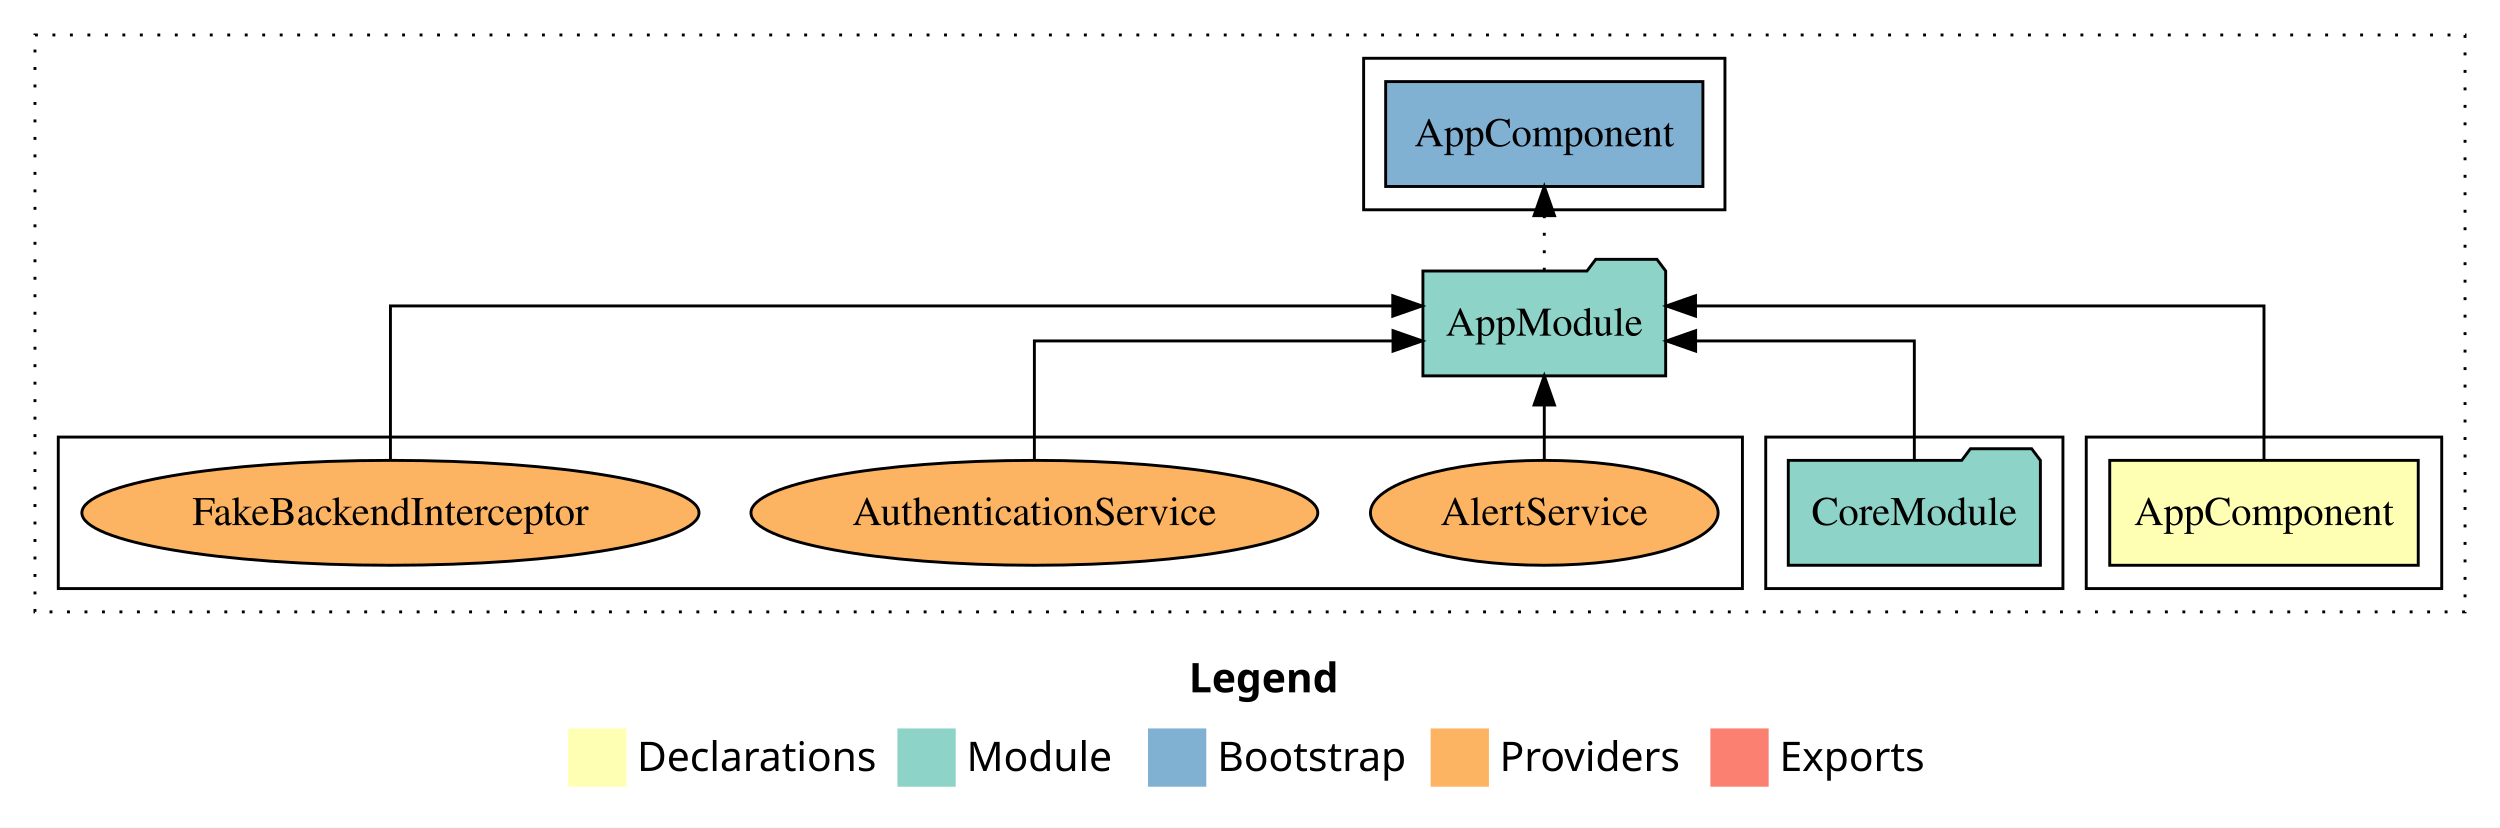
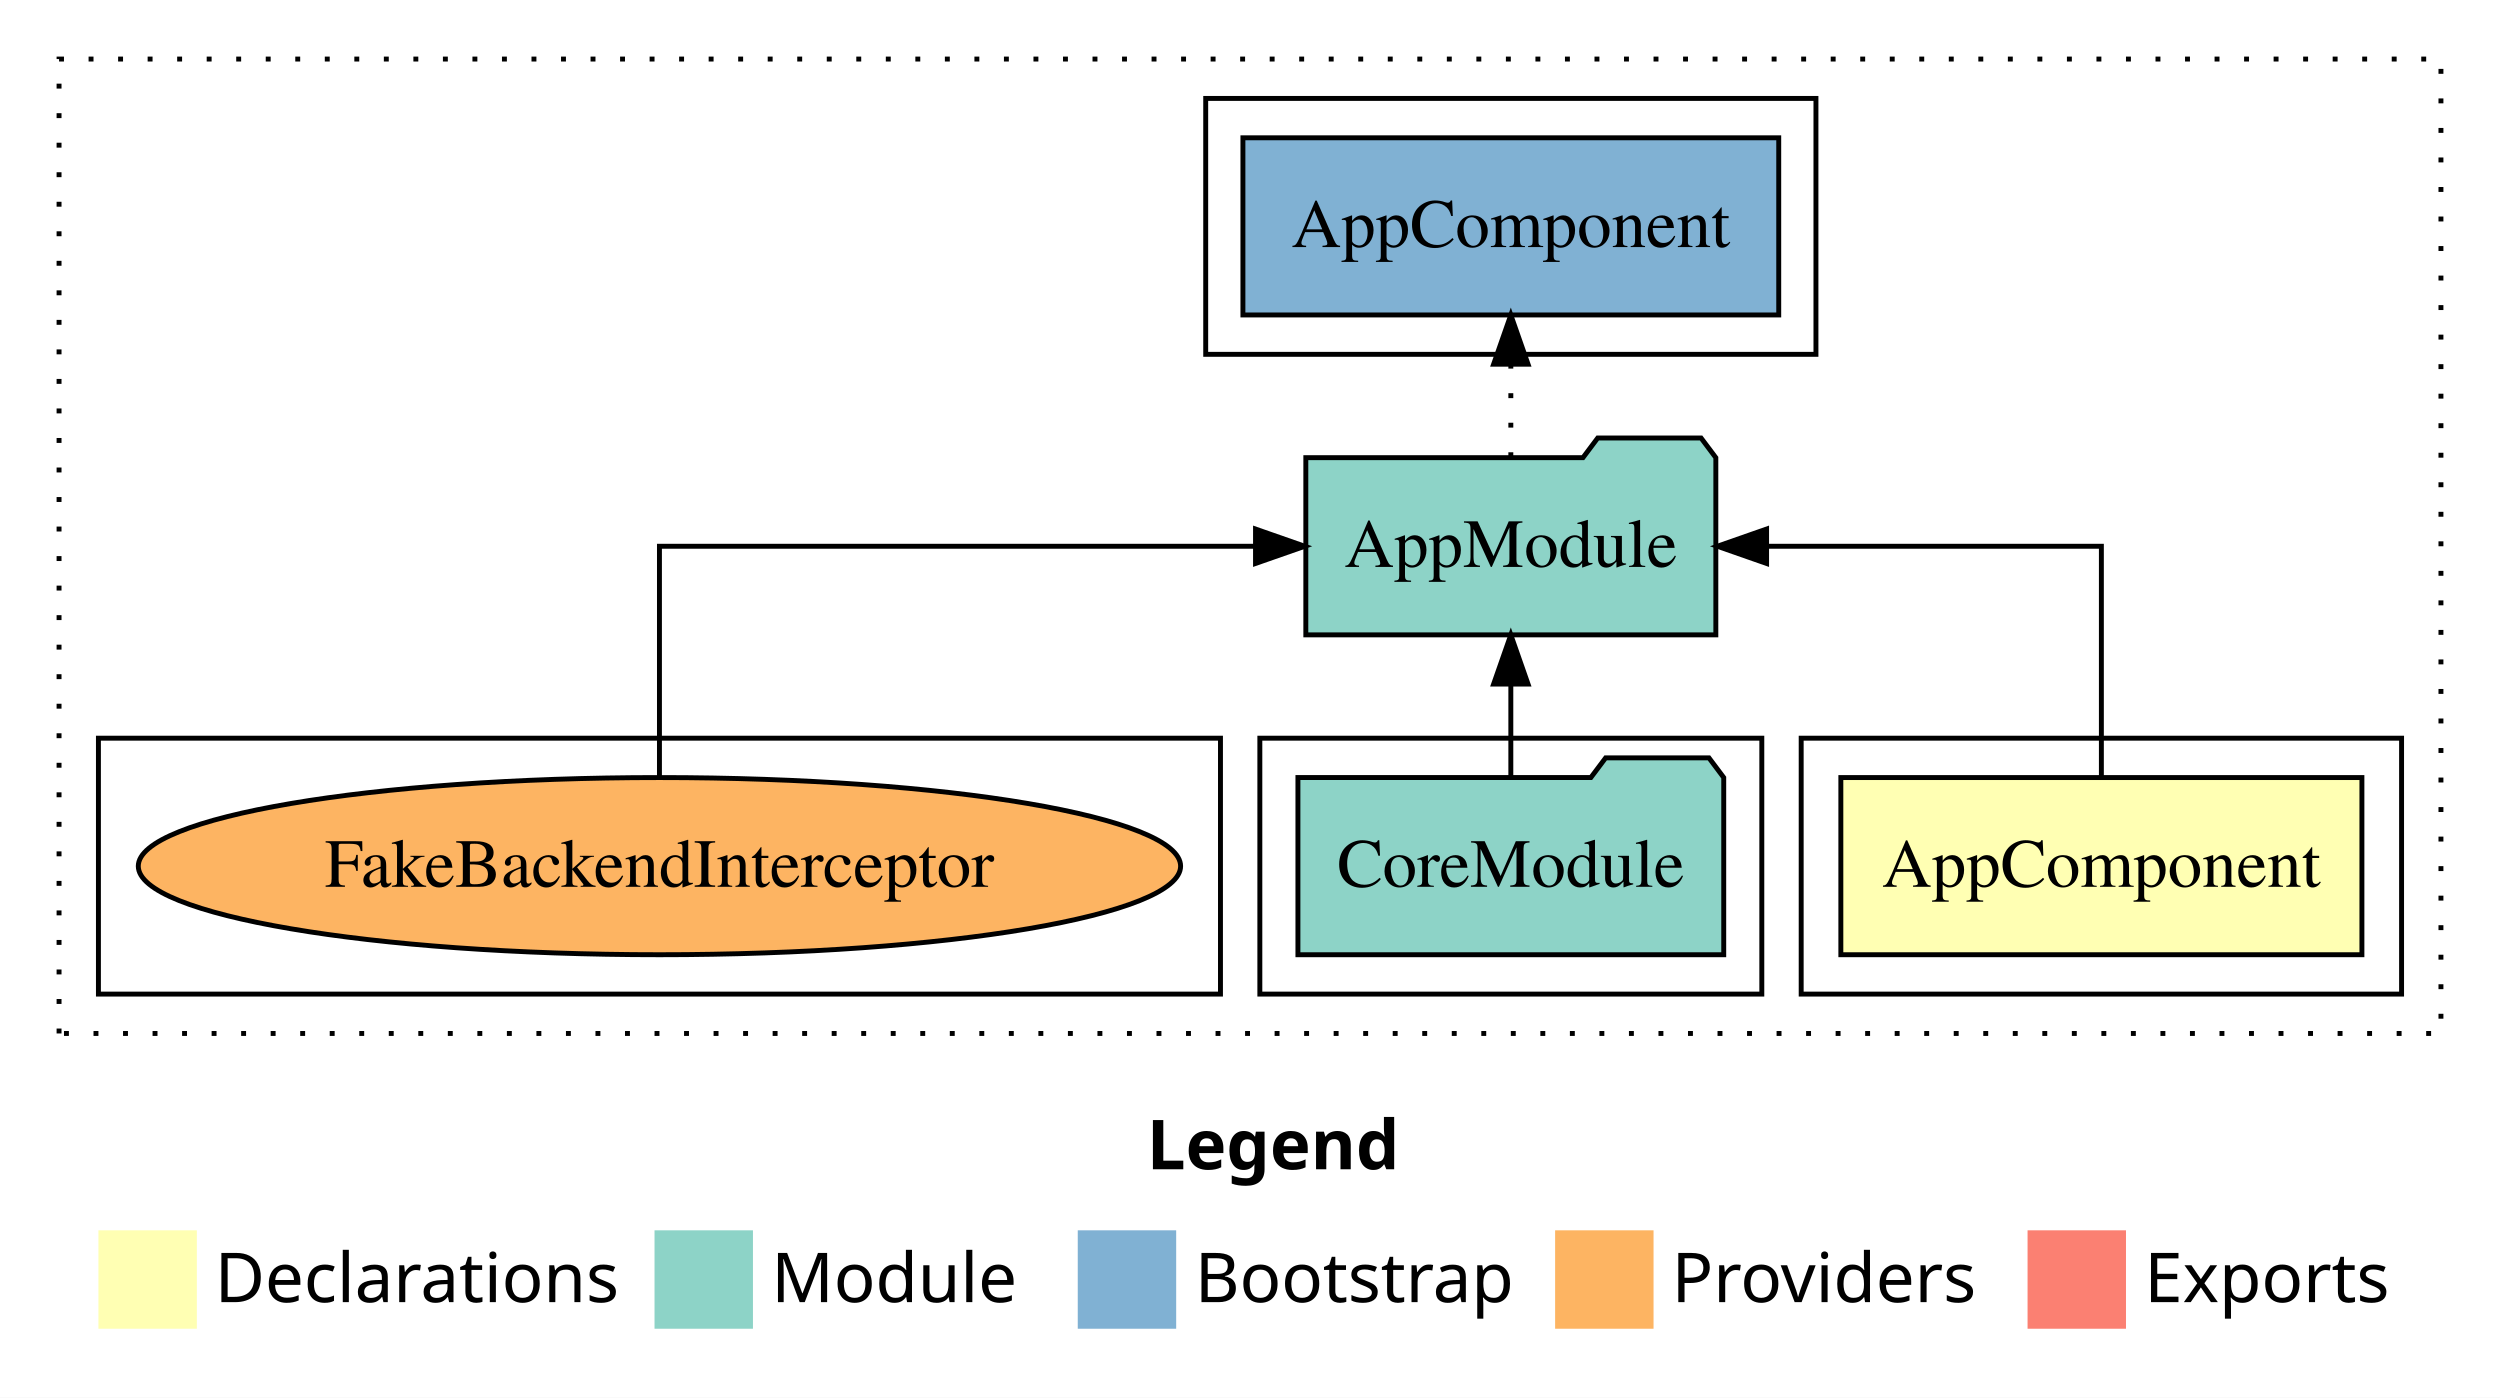
- <svg xmlns="http://www.w3.org/2000/svg" width="858pt" height="284pt" viewBox="0.00 0.00 858.00 284.00">
+ <svg xmlns="http://www.w3.org/2000/svg" width="508pt" height="284pt" viewBox="0.00 0.00 508.00 284.00">
  <g id="graph0" class="graph" transform="scale(1 1) rotate(0) translate(4 280)">
-     <polygon fill="#ffffff" stroke="transparent" points="-4,4 -4,-280 854,-280 854,4 -4,4" />
-     <text text-anchor="start" x="404.009" y="-42.4" font-family="sans-serif" font-weight="bold" font-size="14.00" fill="#000000">Legend</text>
-     <polygon fill="#ffffb3" stroke="transparent" points="191,-10 191,-30 211,-30 211,-10 191,-10" />
-     <text text-anchor="start" x="214.629" y="-15.4" font-family="sans-serif" font-size="14.00" fill="#000000">  Declarations</text>
-     <polygon fill="#8dd3c7" stroke="transparent" points="304,-10 304,-30 324,-30 324,-10 304,-10" />
-     <text text-anchor="start" x="327.725" y="-15.4" font-family="sans-serif" font-size="14.00" fill="#000000">  Module</text>
-     <polygon fill="#80b1d3" stroke="transparent" points="390,-10 390,-30 410,-30 410,-10 390,-10" />
-     <text text-anchor="start" x="413.781" y="-15.4" font-family="sans-serif" font-size="14.00" fill="#000000">  Bootstrap</text>
-     <polygon fill="#fdb462" stroke="transparent" points="487,-10 487,-30 507,-30 507,-10 487,-10" />
-     <text text-anchor="start" x="510.673" y="-15.4" font-family="sans-serif" font-size="14.00" fill="#000000">  Providers</text>
-     <polygon fill="#fb8072" stroke="transparent" points="583,-10 583,-30 603,-30 603,-10 583,-10" />
-     <text text-anchor="start" x="606.726" y="-15.4" font-family="sans-serif" font-size="14.00" fill="#000000">  Exports</text>
+     <polygon fill="#ffffff" stroke="transparent" points="-4,4 -4,-280 504,-280 504,4 -4,4" />
+     <text text-anchor="start" x="229.009" y="-42.4" font-family="sans-serif" font-weight="bold" font-size="14.00" fill="#000000">Legend</text>
+     <polygon fill="#ffffb3" stroke="transparent" points="16,-10 16,-30 36,-30 36,-10 16,-10" />
+     <text text-anchor="start" x="39.629" y="-15.4" font-family="sans-serif" font-size="14.00" fill="#000000">  Declarations</text>
+     <polygon fill="#8dd3c7" stroke="transparent" points="129,-10 129,-30 149,-30 149,-10 129,-10" />
+     <text text-anchor="start" x="152.725" y="-15.4" font-family="sans-serif" font-size="14.00" fill="#000000">  Module</text>
+     <polygon fill="#80b1d3" stroke="transparent" points="215,-10 215,-30 235,-30 235,-10 215,-10" />
+     <text text-anchor="start" x="238.781" y="-15.4" font-family="sans-serif" font-size="14.00" fill="#000000">  Bootstrap</text>
+     <polygon fill="#fdb462" stroke="transparent" points="312,-10 312,-30 332,-30 332,-10 312,-10" />
+     <text text-anchor="start" x="335.673" y="-15.4" font-family="sans-serif" font-size="14.00" fill="#000000">  Providers</text>
+     <polygon fill="#fb8072" stroke="transparent" points="408,-10 408,-30 428,-30 428,-10 408,-10" />
+     <text text-anchor="start" x="431.726" y="-15.4" font-family="sans-serif" font-size="14.00" fill="#000000">  Exports</text>
    <g id="clust1" class="cluster">
-       <polygon fill="none" stroke="#000000" stroke-dasharray="1,5" points="8,-70 8,-268 842,-268 842,-70 8,-70" />
+       <polygon fill="none" stroke="#000000" stroke-dasharray="1,5" points="8,-70 8,-268 492,-268 492,-70 8,-70" />
    </g>
    <g id="clust2" class="cluster">
-       <polygon fill="none" stroke="#000000" points="712,-78 712,-130 834,-130 834,-78 712,-78" />
+       <polygon fill="none" stroke="#000000" points="362,-78 362,-130 484,-130 484,-78 362,-78" />
    </g>
    <g id="clust4" class="cluster">
-       <polygon fill="none" stroke="#000000" points="602,-78 602,-130 704,-130 704,-78 602,-78" />
+       <polygon fill="none" stroke="#000000" points="252,-78 252,-130 354,-130 354,-78 252,-78" />
    </g>
    <g id="clust6" class="cluster">
-       <polygon fill="none" stroke="#000000" points="464,-208 464,-260 588,-260 588,-208 464,-208" />
+       <polygon fill="none" stroke="#000000" points="241,-208 241,-260 365,-260 365,-208 241,-208" />
    </g>
    <g id="clust7" class="cluster">
-       <polygon fill="none" stroke="#000000" points="16,-78 16,-130 594,-130 594,-78 16,-78" />
+       <polygon fill="none" stroke="#000000" points="16,-78 16,-130 244,-130 244,-78 16,-78" />
    </g>
    <g id="node1" class="node">
-       <polygon fill="#ffffb3" stroke="#000000" points="825.94,-122 720.06,-122 720.06,-86 825.94,-86 825.94,-122" />
-       <text text-anchor="middle" x="773" y="-99.8" font-family="Times,serif" font-size="14.00" fill="#000000">AppComponent</text>
+       <polygon fill="#ffffb3" stroke="#000000" points="475.94,-122 370.06,-122 370.06,-86 475.94,-86 475.94,-122" />
+       <text text-anchor="middle" x="423" y="-99.8" font-family="Times,serif" font-size="14.00" fill="#000000">AppComponent</text>
    </g>
    <g id="node2" class="node">
-       <polygon fill="#8dd3c7" stroke="#000000" points="567.657,-187 564.657,-191 543.657,-191 540.657,-187 484.343,-187 484.343,-151 567.657,-151 567.657,-187" />
-       <text text-anchor="middle" x="526" y="-164.8" font-family="Times,serif" font-size="14.00" fill="#000000">AppModule</text>
+       <polygon fill="#8dd3c7" stroke="#000000" points="344.657,-187 341.657,-191 320.657,-191 317.657,-187 261.343,-187 261.343,-151 344.657,-151 344.657,-187" />
+       <text text-anchor="middle" x="303" y="-164.8" font-family="Times,serif" font-size="14.00" fill="#000000">AppModule</text>
    </g>
    <g id="edge1" class="edge">
-       <path fill="none" stroke="#000000" d="M773,-122.284C773,-143.321 773,-175 773,-175 773,-175 577.9,-175 577.9,-175" />
-       <polygon fill="#000000" stroke="#000000" points="577.9,-171.5 567.9,-175 577.9,-178.5 577.9,-171.5" />
+       <path fill="none" stroke="#000000" d="M423,-122.106C423,-141.339 423,-169 423,-169 423,-169 354.97,-169 354.97,-169" />
+       <polygon fill="#000000" stroke="#000000" points="354.97,-165.5 344.97,-169 354.97,-172.5 354.97,-165.5" />
    </g>
    <g id="node4" class="node">
-       <polygon fill="#80b1d3" stroke="#000000" points="580.439,-252 471.561,-252 471.561,-216 580.439,-216 580.439,-252" />
-       <text text-anchor="middle" x="526" y="-229.8" font-family="Times,serif" font-size="14.00" fill="#000000">AppComponent </text>
+       <polygon fill="#80b1d3" stroke="#000000" points="357.439,-252 248.561,-252 248.561,-216 357.439,-216 357.439,-252" />
+       <text text-anchor="middle" x="303" y="-229.8" font-family="Times,serif" font-size="14.00" fill="#000000">AppComponent </text>
    </g>
    <g id="edge3" class="edge">
-       <path fill="none" stroke="#000000" stroke-dasharray="1,5" d="M526,-187.106C526,-187.106 526,-205.991 526,-205.991" />
-       <polygon fill="#000000" stroke="#000000" points="522.5,-205.991 526,-215.991 529.5,-205.991 522.5,-205.991" />
+       <path fill="none" stroke="#000000" stroke-dasharray="1,5" d="M303,-187.106C303,-187.106 303,-205.991 303,-205.991" />
+       <polygon fill="#000000" stroke="#000000" points="299.5,-205.991 303,-215.991 306.5,-205.991 299.5,-205.991" />
    </g>
    <g id="node3" class="node">
-       <polygon fill="#8dd3c7" stroke="#000000" points="696.262,-122 693.262,-126 672.262,-126 669.262,-122 609.738,-122 609.738,-86 696.262,-86 696.262,-122" />
-       <text text-anchor="middle" x="653" y="-99.8" font-family="Times,serif" font-size="14.00" fill="#000000">CoreModule</text>
+       <polygon fill="#8dd3c7" stroke="#000000" points="346.262,-122 343.262,-126 322.262,-126 319.262,-122 259.738,-122 259.738,-86 346.262,-86 346.262,-122" />
+       <text text-anchor="middle" x="303" y="-99.8" font-family="Times,serif" font-size="14.00" fill="#000000">CoreModule</text>
    </g>
    <g id="edge2" class="edge">
-       <path fill="none" stroke="#000000" d="M653,-122.022C653,-139.373 653,-163 653,-163 653,-163 577.937,-163 577.937,-163" />
-       <polygon fill="#000000" stroke="#000000" points="577.937,-159.5 567.937,-163 577.937,-166.5 577.937,-159.5" />
+       <path fill="none" stroke="#000000" d="M303,-122.106C303,-122.106 303,-140.991 303,-140.991" />
+       <polygon fill="#000000" stroke="#000000" points="299.5,-140.991 303,-150.991 306.5,-140.991 299.5,-140.991" />
    </g>
    <g id="node5" class="node">
-       <ellipse fill="#fdb462" stroke="#000000" cx="526" cy="-104" rx="59.665" ry="18" />
-       <text text-anchor="middle" x="526" y="-99.8" font-family="Times,serif" font-size="14.00" fill="#000000">AlertService</text>
-     </g>
-     <g id="edge4" class="edge">
-       <path fill="none" stroke="#000000" d="M526,-122.106C526,-122.106 526,-140.991 526,-140.991" />
-       <polygon fill="#000000" stroke="#000000" points="522.5,-140.991 526,-150.991 529.5,-140.991 522.5,-140.991" />
-     </g>
-     <g id="node6" class="node">
-       <ellipse fill="#fdb462" stroke="#000000" cx="351" cy="-104" rx="97.268" ry="18" />
-       <text text-anchor="middle" x="351" y="-99.8" font-family="Times,serif" font-size="14.00" fill="#000000">AuthenticationService</text>
-     </g>
-     <g id="edge5" class="edge">
-       <path fill="none" stroke="#000000" d="M351,-122.022C351,-139.373 351,-163 351,-163 351,-163 474.083,-163 474.083,-163" />
-       <polygon fill="#000000" stroke="#000000" points="474.083,-166.5 484.083,-163 474.083,-159.5 474.083,-166.5" />
-     </g>
-     <g id="node7" class="node">
      <ellipse fill="#fdb462" stroke="#000000" cx="130" cy="-104" rx="105.9" ry="18" />
      <text text-anchor="middle" x="130" y="-99.8" font-family="Times,serif" font-size="14.00" fill="#000000">FakeBackendInterceptor</text>
    </g>
-     <g id="edge6" class="edge">
-       <path fill="none" stroke="#000000" d="M130,-122.284C130,-143.321 130,-175 130,-175 130,-175 473.996,-175 473.996,-175" />
-       <polygon fill="#000000" stroke="#000000" points="473.996,-178.5 483.996,-175 473.996,-171.5 473.996,-178.5" />
+     <g id="edge4" class="edge">
+       <path fill="none" stroke="#000000" d="M130,-122.106C130,-141.339 130,-169 130,-169 130,-169 251.121,-169 251.121,-169" />
+       <polygon fill="#000000" stroke="#000000" points="251.122,-172.5 261.122,-169 251.121,-165.5 251.122,-172.5" />
    </g>
  </g>
</svg>
